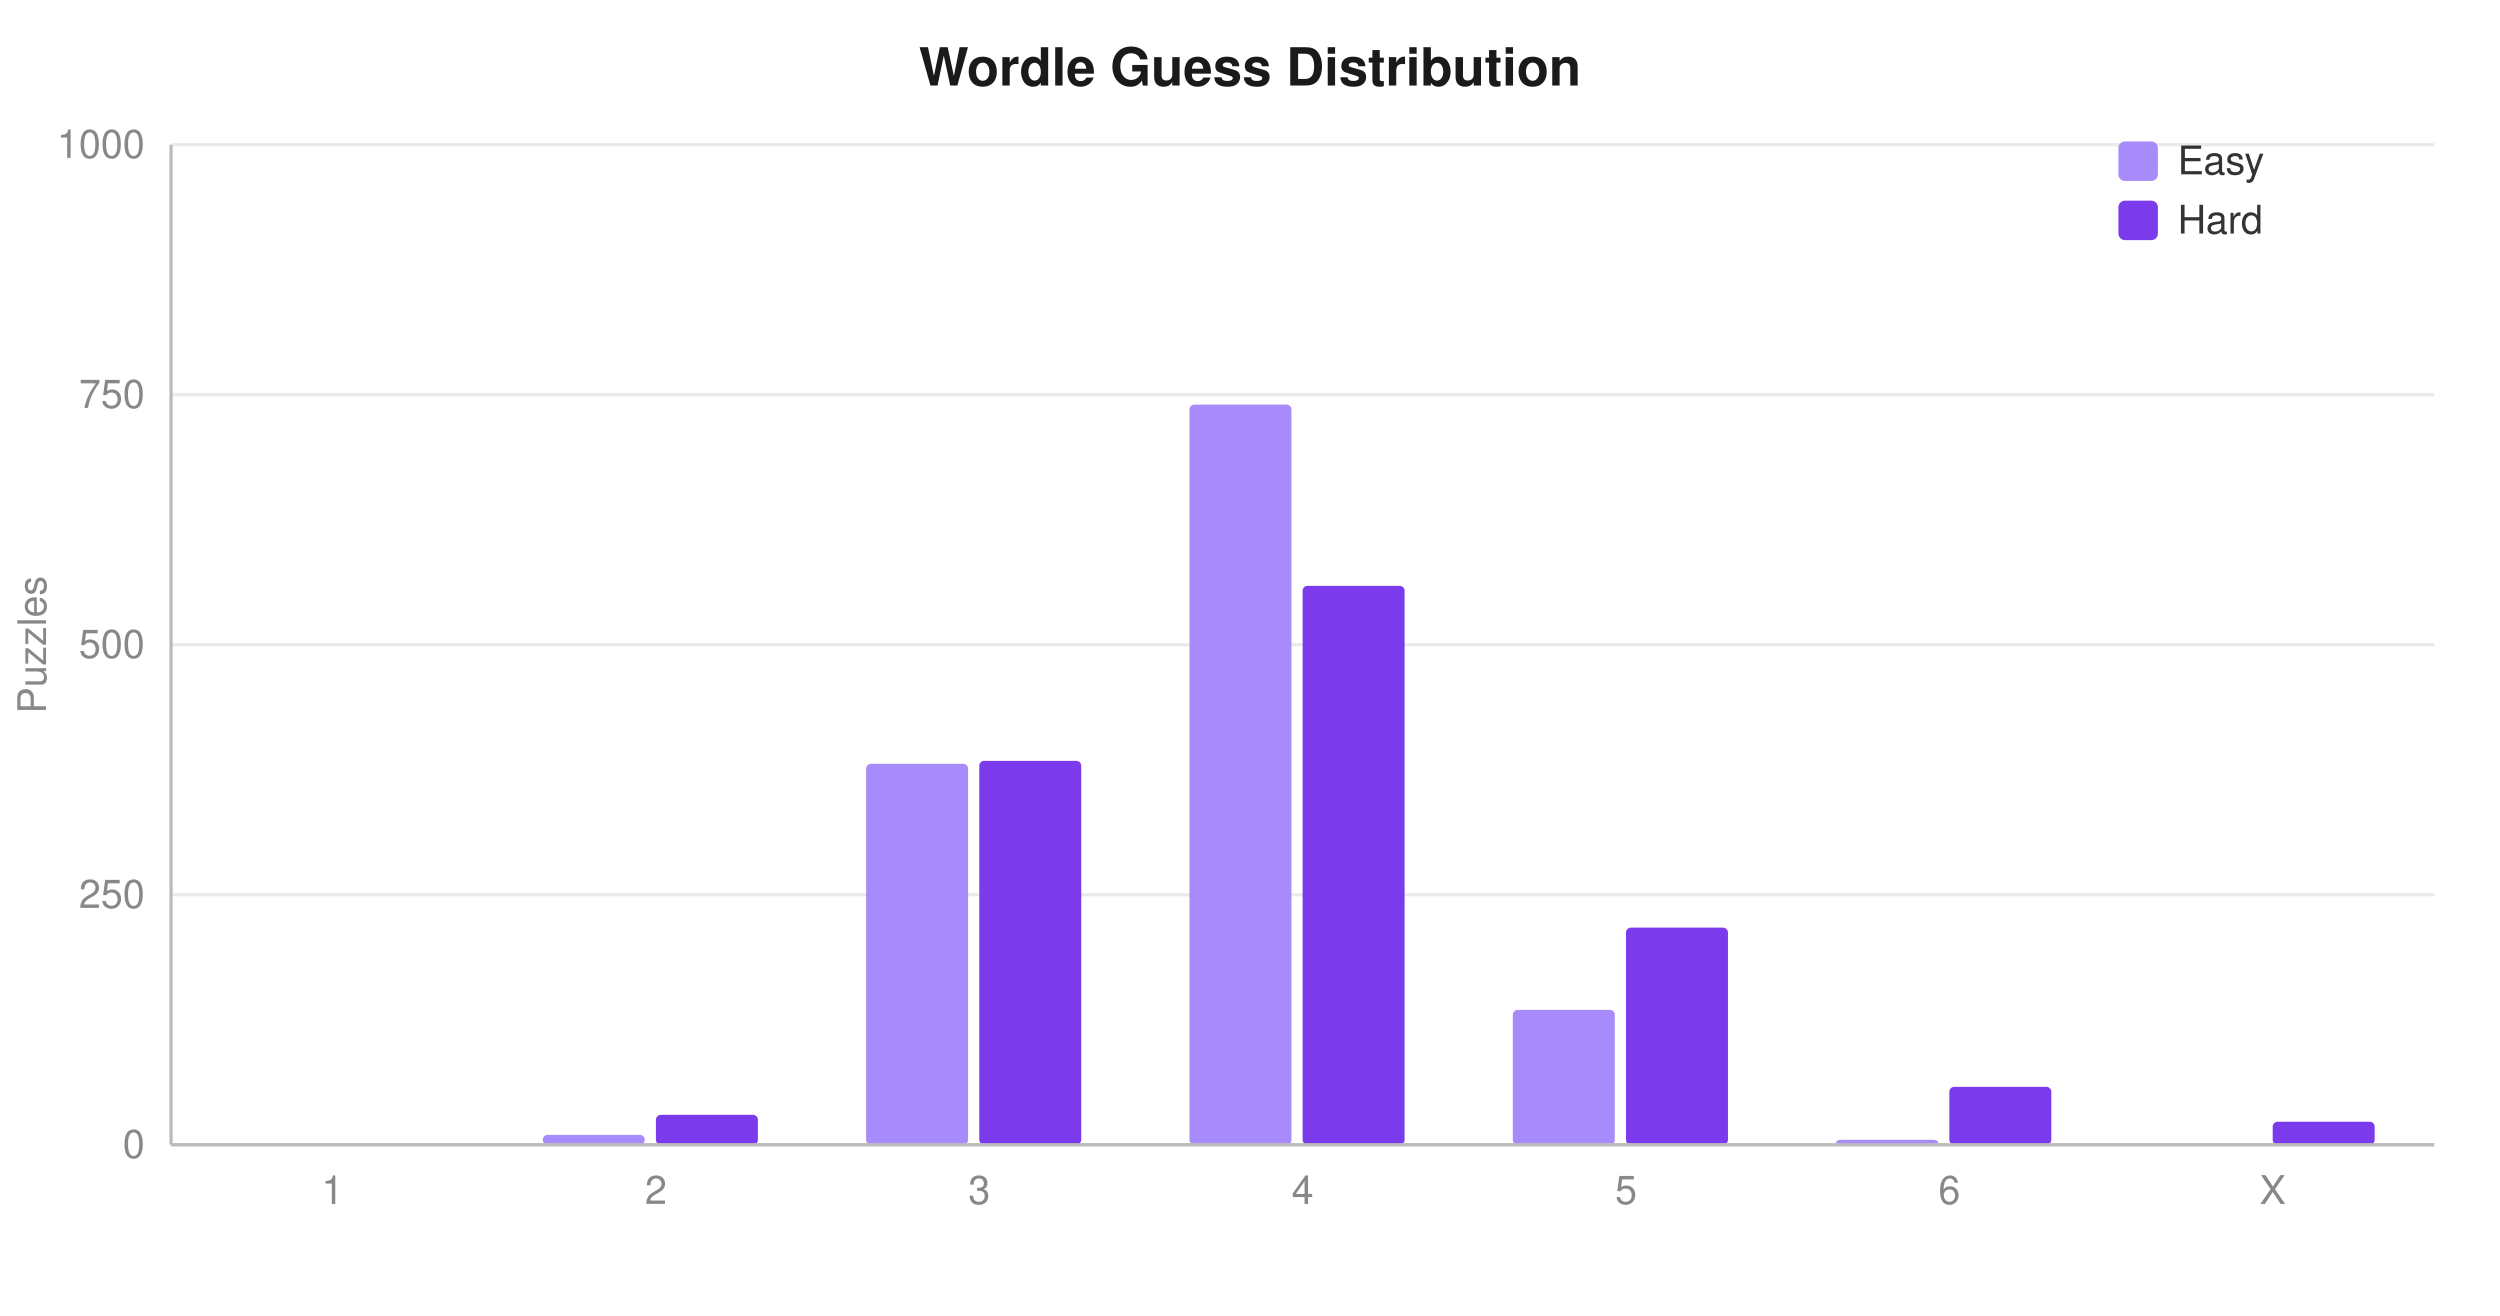
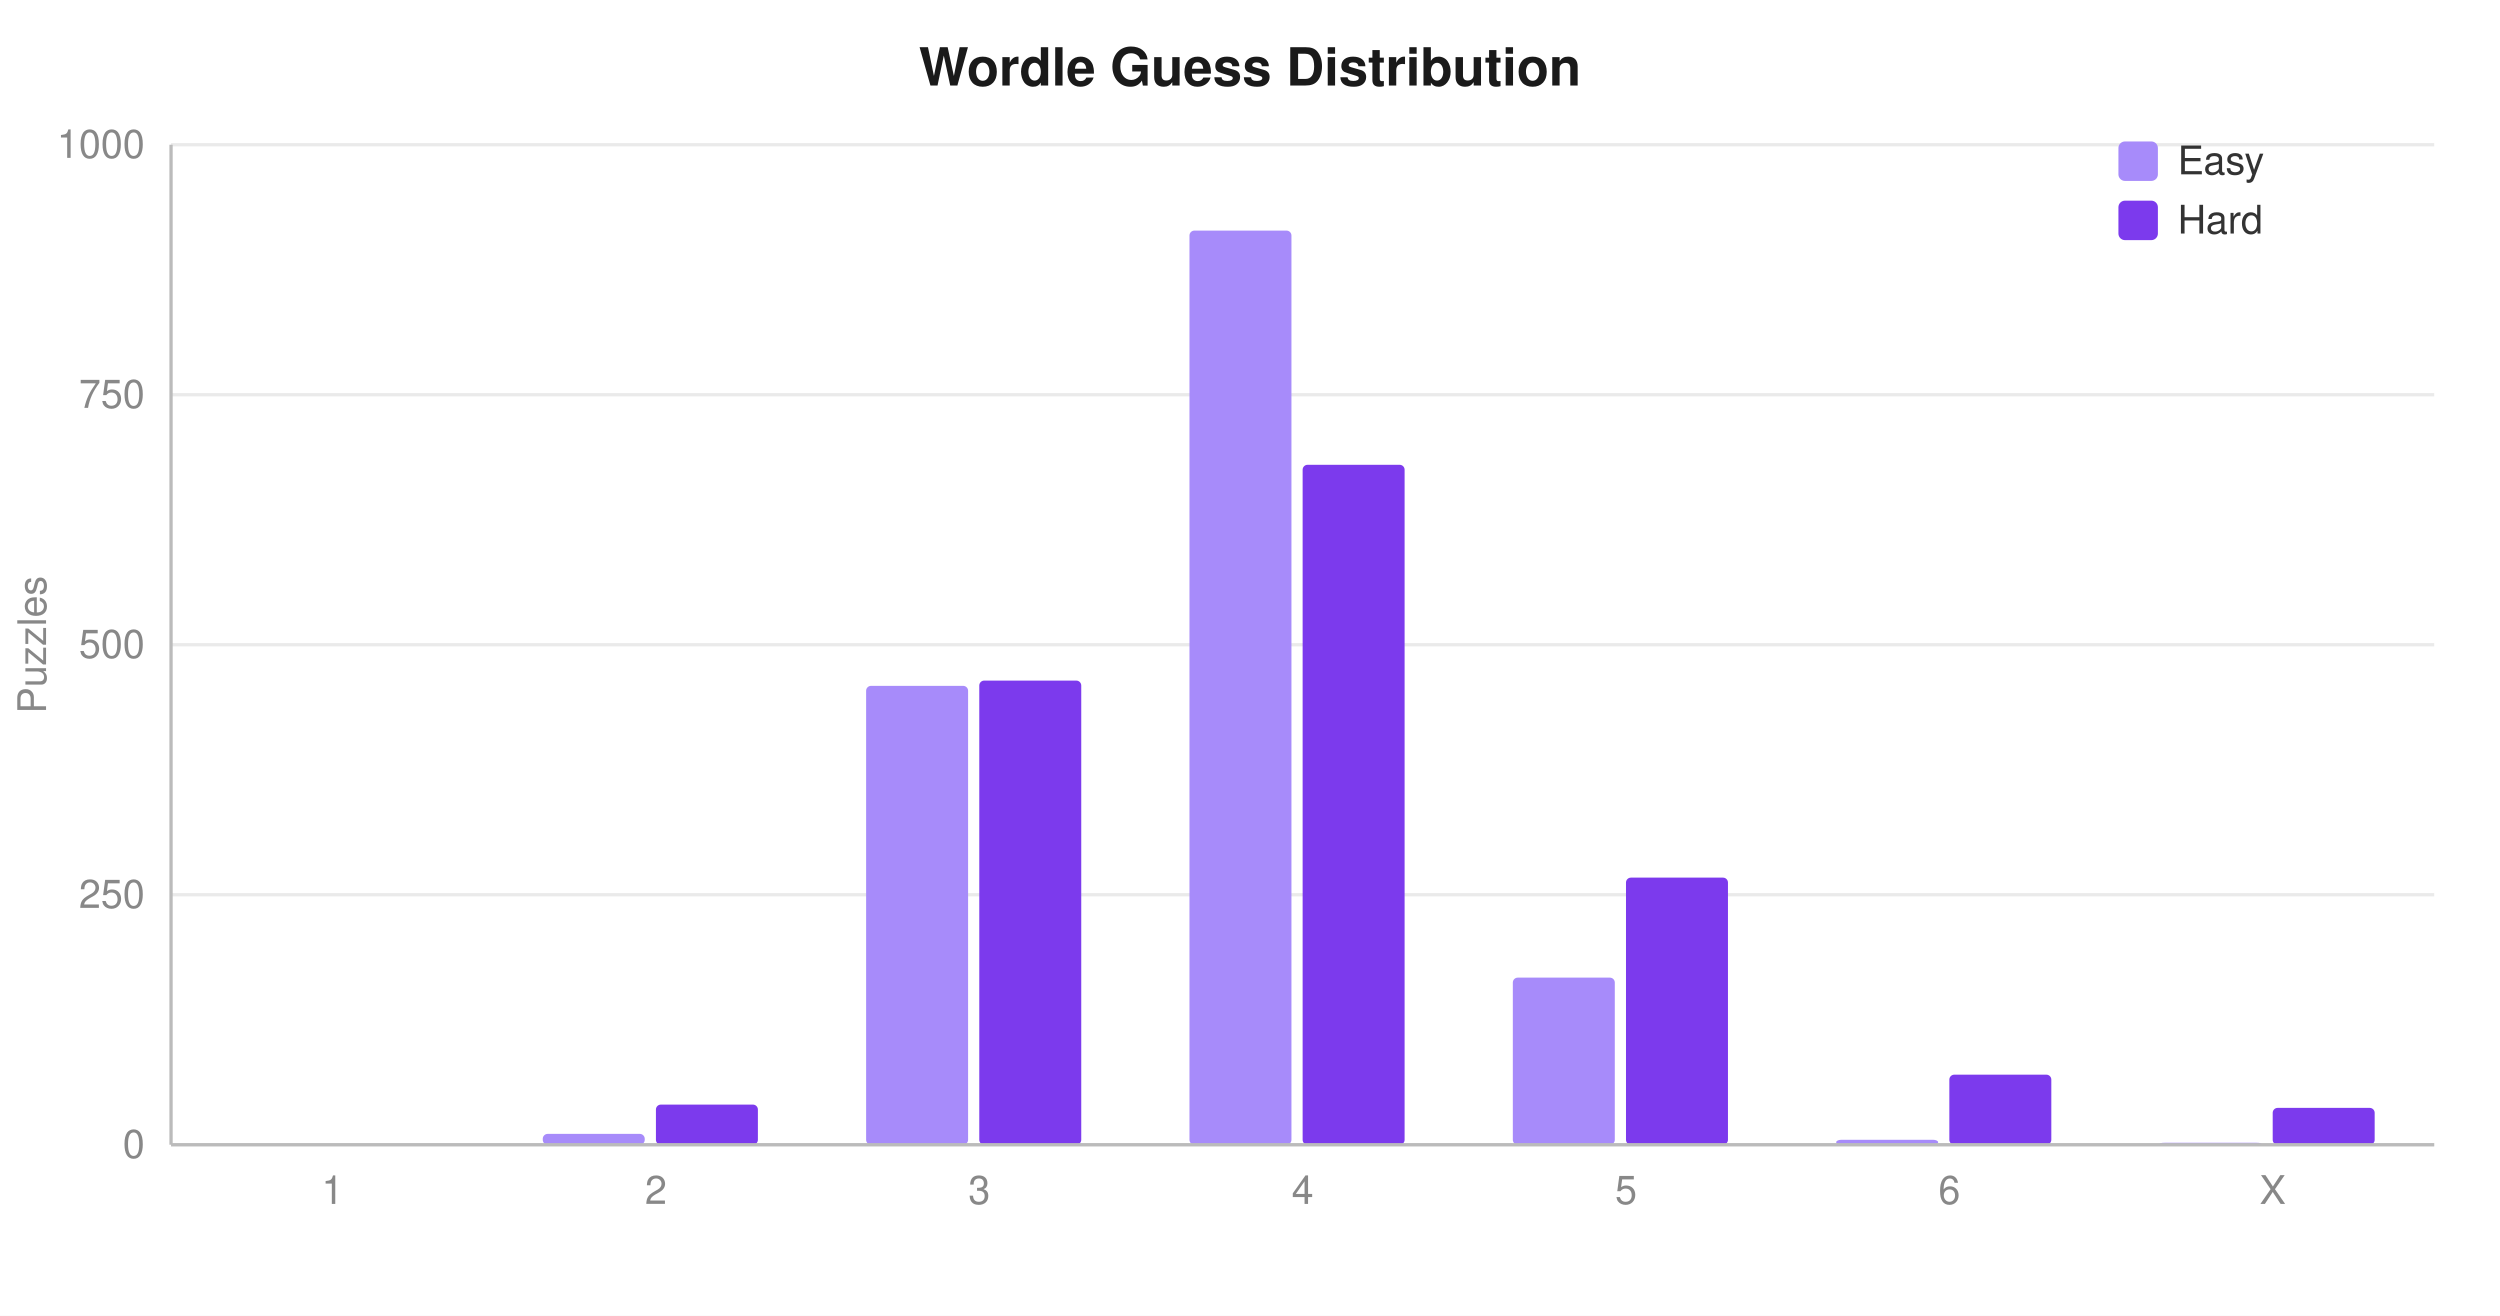
<svg xmlns="http://www.w3.org/2000/svg" width="760" height="400" viewBox="0 0 760 400" font-family="-apple-system,Segoe UI,Helvetica,Arial,sans-serif" font-size="12">
  <rect width="760" height="400" fill="#ffffff" />
  <text x="380" y="26" text-anchor="middle" font-size="16" font-weight="600" fill="#1a1a1a">Wordle Guess Distribution</text>
  <line x1="52" y1="348.0" x2="740" y2="348.0" stroke="#eaeaea" />
  <text x="44" y="352.0" text-anchor="end" fill="#888">0</text>
  <line x1="52" y1="272.0" x2="740" y2="272.0" stroke="#eaeaea" />
  <text x="44" y="276.0" text-anchor="end" fill="#888">250</text>
  <line x1="52" y1="196.0" x2="740" y2="196.0" stroke="#eaeaea" />
  <text x="44" y="200.0" text-anchor="end" fill="#888">500</text>
  <line x1="52" y1="120.0" x2="740" y2="120.0" stroke="#eaeaea" />
  <text x="44" y="124.0" text-anchor="end" fill="#888">750</text>
  <line x1="52" y1="44.0" x2="740" y2="44.0" stroke="#eaeaea" />
  <text x="44" y="48.0" text-anchor="end" fill="#888">1000</text>
  <rect x="66.7" y="348.0" width="31.0" height="0.0" rx="1.5" fill="#a78bfa" />
  <rect x="101.1" y="348.0" width="31.0" height="0.0" rx="1.5" fill="#7c3aed" />
  <text x="101.1" y="366.0" text-anchor="middle" fill="#888">1</text>
-   <rect x="165.0" y="345.0" width="31.0" height="3.0" rx="1.5" fill="#a78bfa" />
-   <rect x="199.4" y="338.9" width="31.0" height="9.1" rx="1.5" fill="#7c3aed" />
+   <rect x="165.0" y="344.7" width="31.0" height="3.3" rx="1.5" fill="#a78bfa" />
+   <rect x="199.4" y="335.8" width="31.0" height="12.2" rx="1.5" fill="#7c3aed" />
  <text x="199.4" y="366.0" text-anchor="middle" fill="#888">2</text>
-   <rect x="263.3" y="232.2" width="31.0" height="115.8" rx="1.5" fill="#a78bfa" />
-   <rect x="297.7" y="231.3" width="31.0" height="116.7" rx="1.5" fill="#7c3aed" />
+   <rect x="263.3" y="208.5" width="31.0" height="139.5" rx="1.5" fill="#a78bfa" />
+   <rect x="297.7" y="206.9" width="31.0" height="141.1" rx="1.5" fill="#7c3aed" />
  <text x="297.7" y="366.0" text-anchor="middle" fill="#888">3</text>
-   <rect x="361.6" y="123.0" width="31.0" height="225.0" rx="1.5" fill="#a78bfa" />
-   <rect x="396.0" y="178.1" width="31.0" height="169.9" rx="1.5" fill="#7c3aed" />
+   <rect x="361.6" y="70.1" width="31.0" height="277.9" rx="1.5" fill="#a78bfa" />
+   <rect x="396.0" y="141.3" width="31.0" height="206.7" rx="1.5" fill="#7c3aed" />
  <text x="396.0" y="366.0" text-anchor="middle" fill="#888">4</text>
-   <rect x="459.9" y="307.0" width="31.0" height="41.0" rx="1.5" fill="#a78bfa" />
-   <rect x="494.3" y="282.0" width="31.0" height="66.0" rx="1.5" fill="#7c3aed" />
+   <rect x="459.9" y="297.2" width="31.0" height="50.8" rx="1.5" fill="#a78bfa" />
+   <rect x="494.3" y="266.8" width="31.0" height="81.2" rx="1.5" fill="#7c3aed" />
  <text x="494.3" y="366.0" text-anchor="middle" fill="#888">5</text>
  <rect x="558.2" y="346.5" width="31.0" height="1.5" rx="1.5" fill="#a78bfa" />
-   <rect x="592.6" y="330.4" width="31.0" height="17.6" rx="1.5" fill="#7c3aed" />
+   <rect x="592.6" y="326.7" width="31.0" height="21.3" rx="1.5" fill="#7c3aed" />
  <text x="592.6" y="366.0" text-anchor="middle" fill="#888">6</text>
-   <rect x="656.5" y="348.0" width="31.0" height="0.0" rx="1.5" fill="#a78bfa" />
-   <rect x="690.9" y="341.0" width="31.0" height="7.0" rx="1.5" fill="#7c3aed" />
+   <rect x="656.5" y="347.4" width="31.0" height="0.6" rx="1.5" fill="#a78bfa" />
+   <rect x="690.9" y="336.8" width="31.0" height="11.2" rx="1.5" fill="#7c3aed" />
  <text x="690.9" y="366.0" text-anchor="middle" fill="#888">X</text>
  <line x1="52" y1="348" x2="740" y2="348" stroke="#bbb" />
  <line x1="52" y1="44" x2="52" y2="348" stroke="#bbb" />
  <text x="14" y="196" text-anchor="middle" fill="#888" transform="rotate(-90 14 196)">Puzzles</text>
  <rect x="644" y="43" width="12" height="12" rx="2" fill="#a78bfa" />
  <text x="662" y="53" fill="#333">Easy</text>
  <rect x="644" y="61" width="12" height="12" rx="2" fill="#7c3aed" />
  <text x="662" y="71" fill="#333">Hard</text>
</svg>
